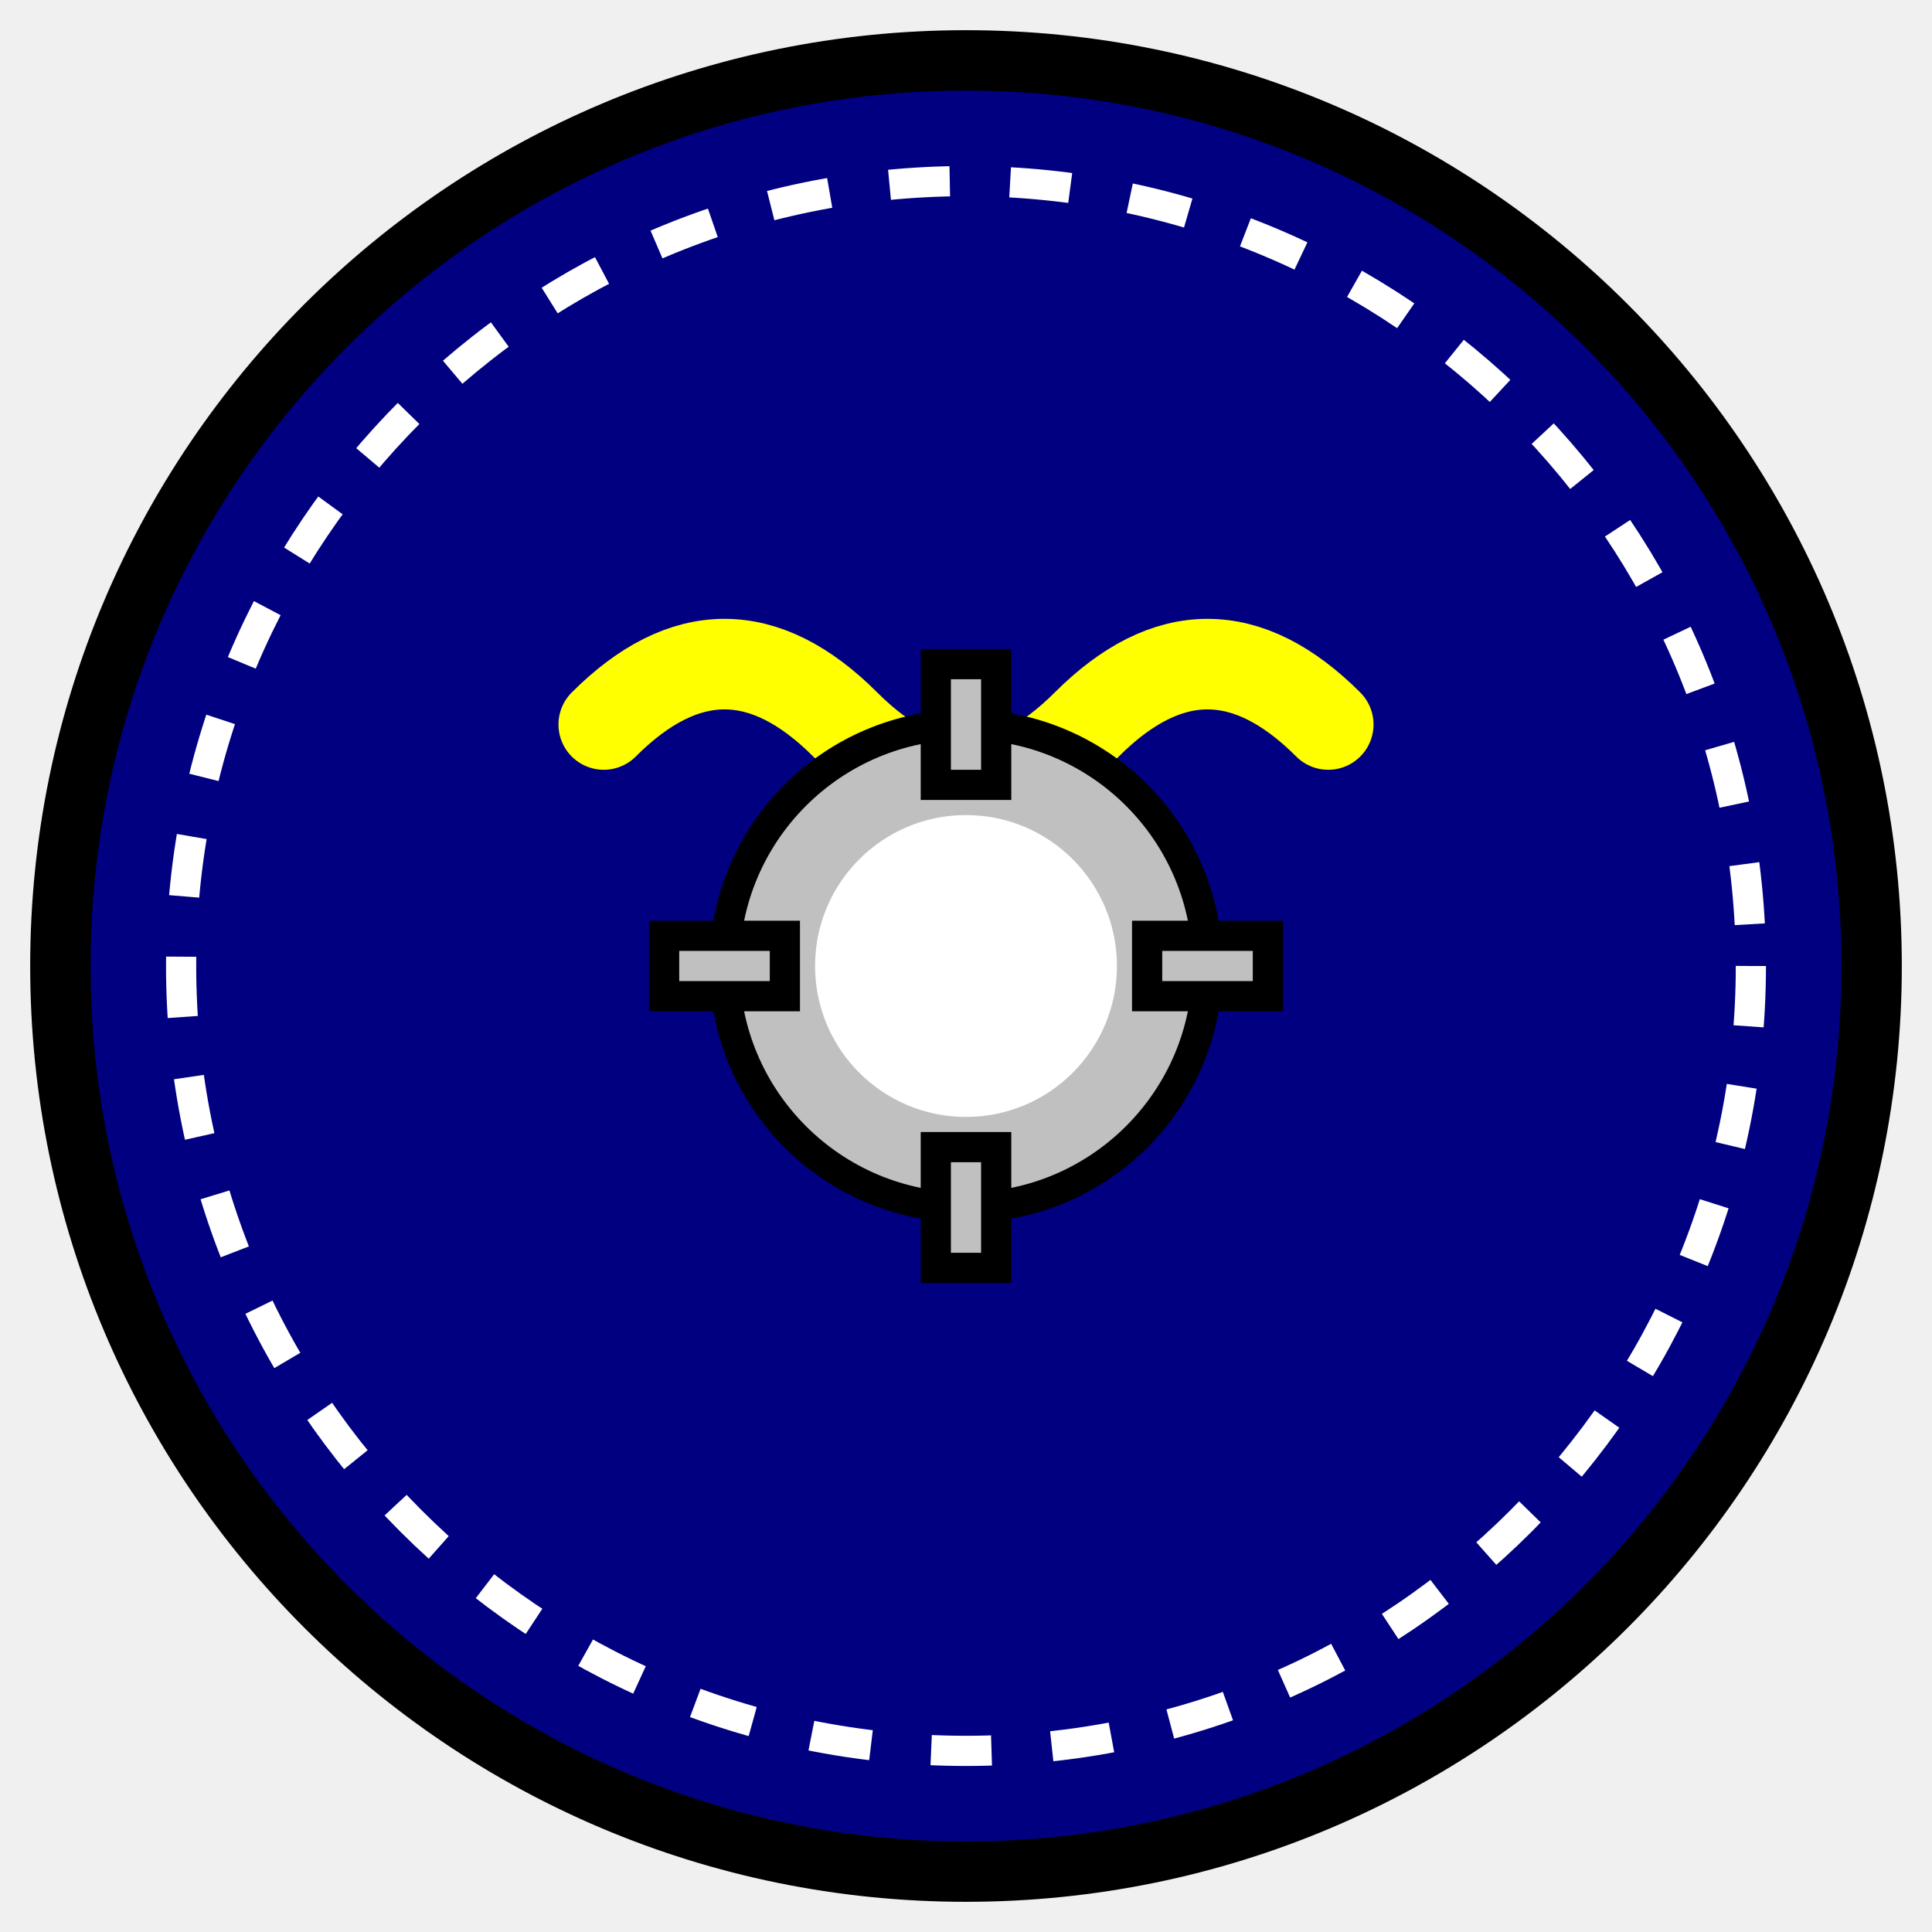
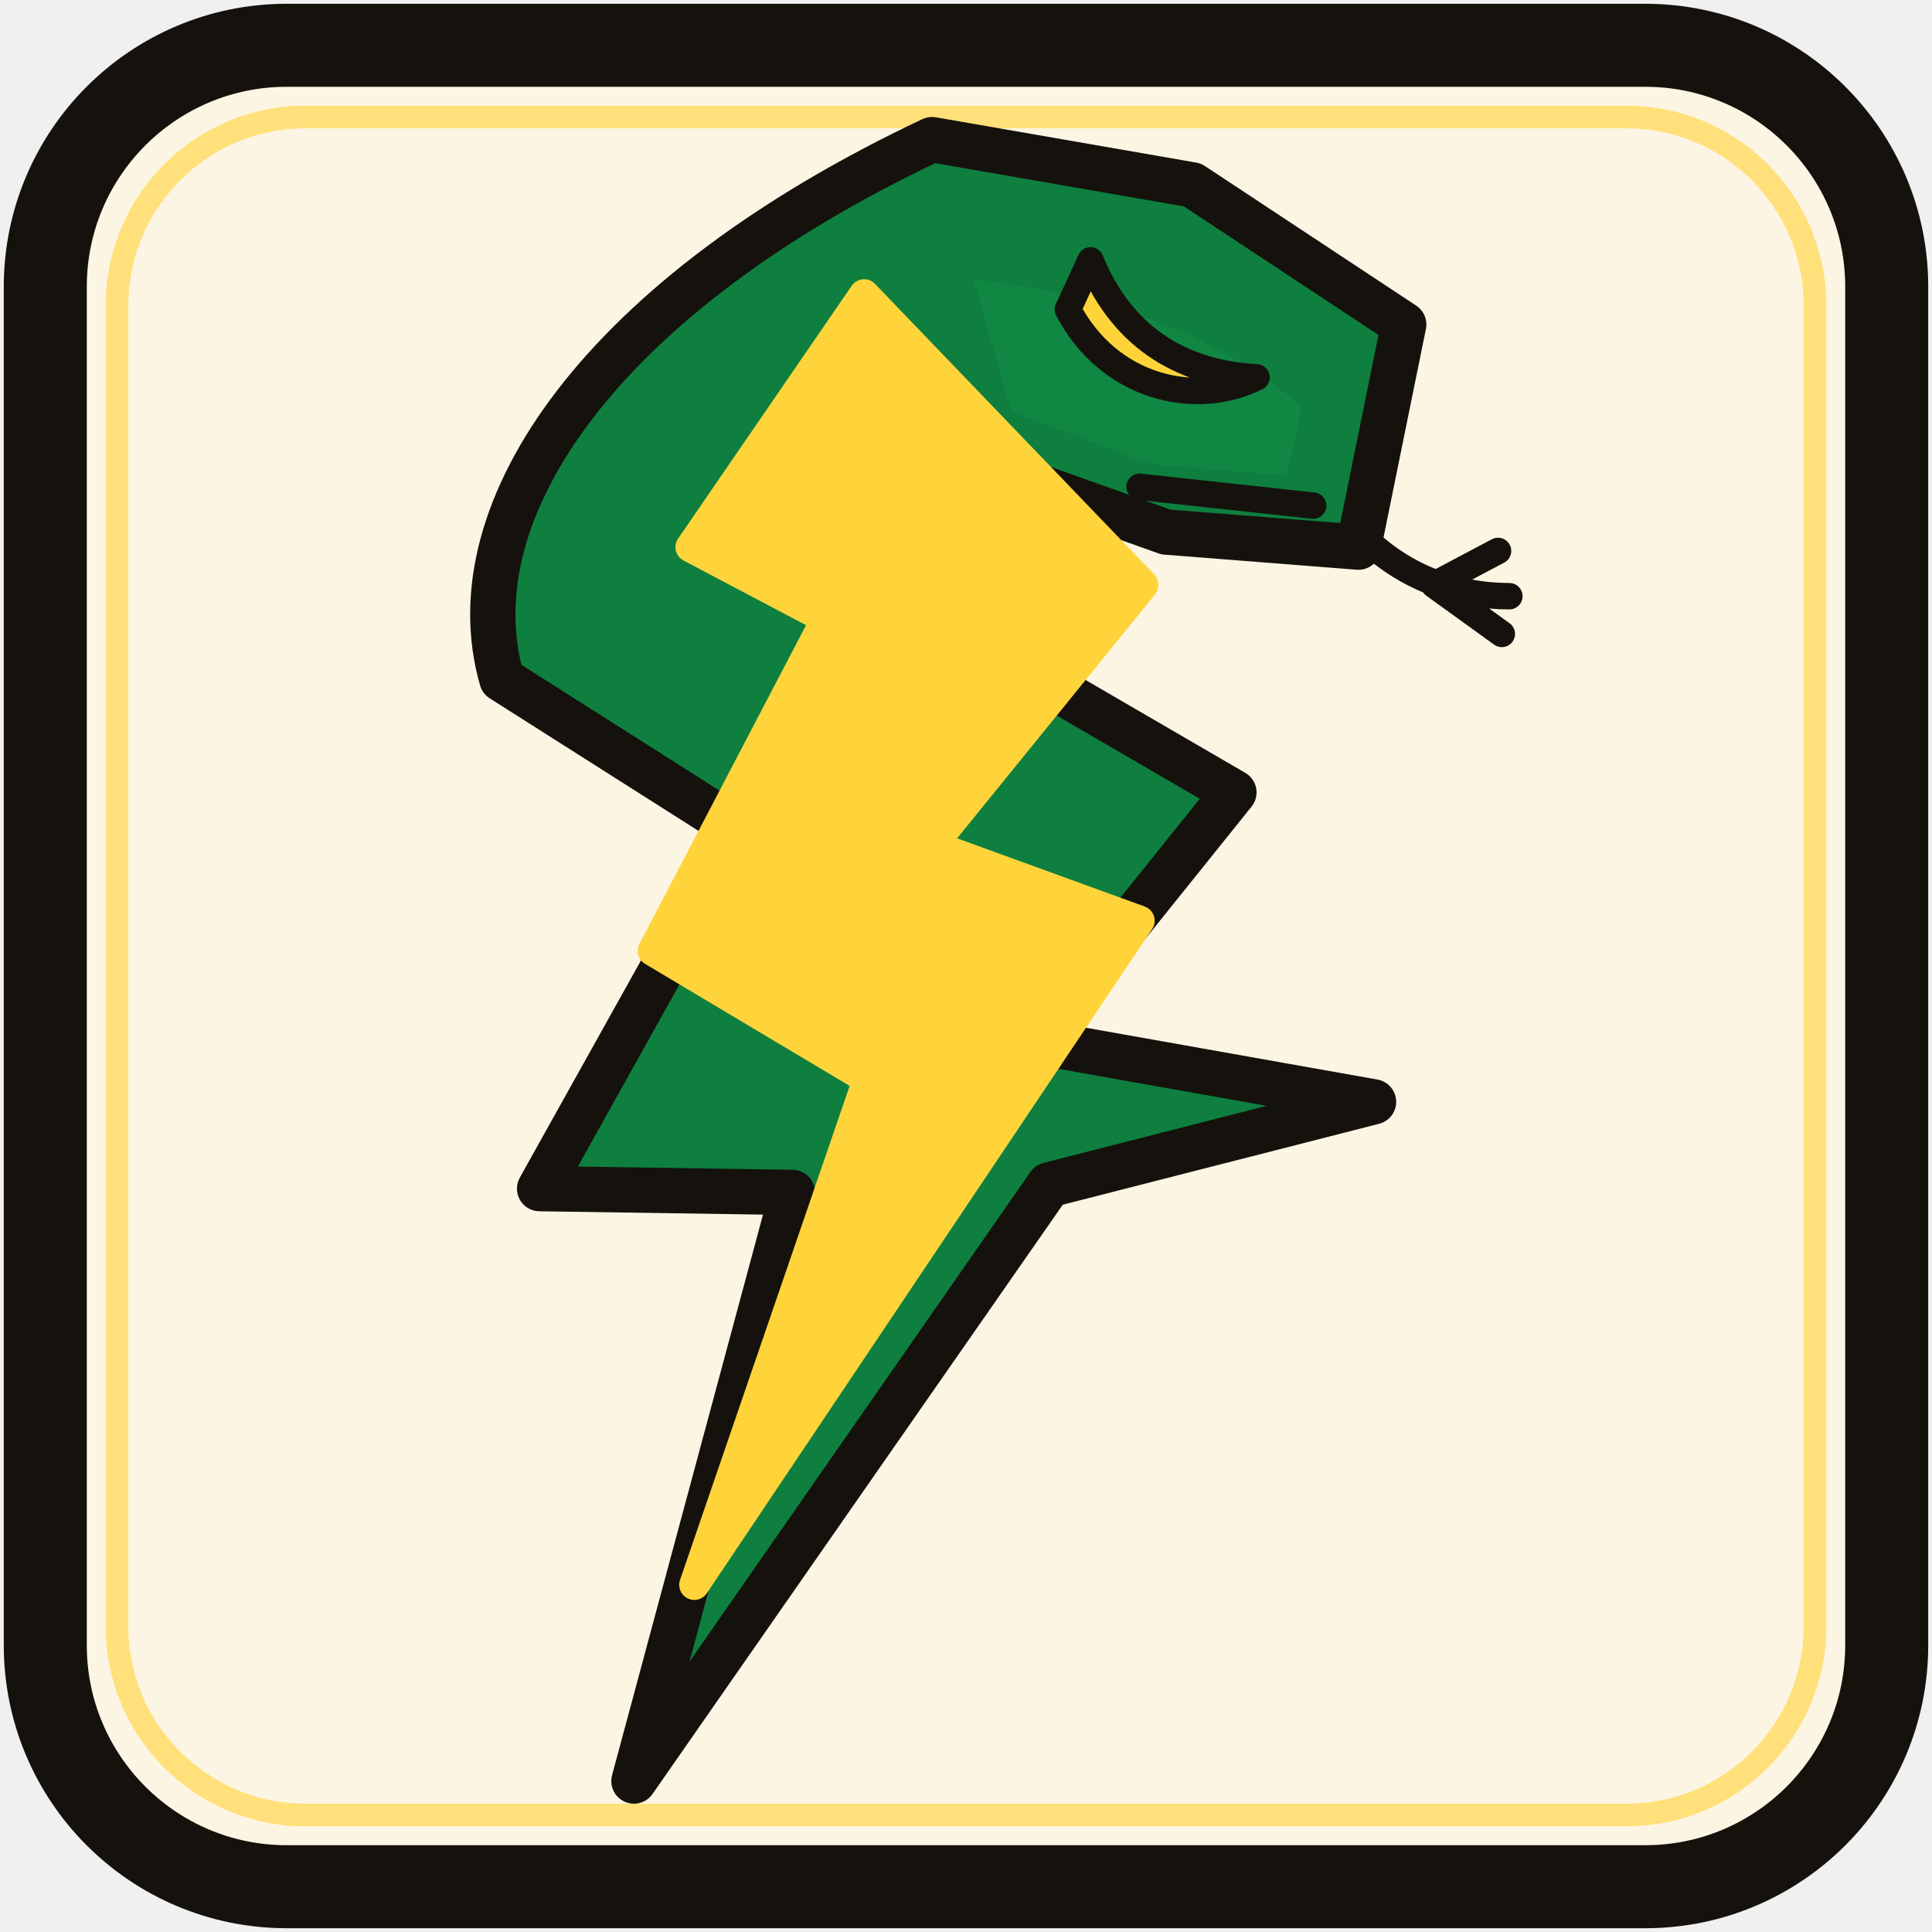
- <svg xmlns="http://www.w3.org/2000/svg" width="32" height="32" viewBox="0 0 32 32">
-   <circle cx="16" cy="16" r="15" fill="#000080" stroke="#000000" stroke-width="1" />
-   <circle cx="16" cy="16" r="13" fill="none" stroke="#ffffff" stroke-width="0.5" stroke-dasharray="1,1" />
-   <path d="M10 12 Q12 10 14 12 Q16 14 18 12 Q20 10 22 12" fill="none" stroke="#ffff00" stroke-width="1.5" stroke-linecap="round" />
-   <g transform="translate(16,16)">
-     <circle r="4" fill="#c0c0c0" stroke="#000000" stroke-width="0.5" />
-     <circle r="2.5" fill="#ffffff" />
-     <g stroke="#000000" stroke-width="0.5" fill="#c0c0c0">
-       <rect x="-0.5" y="-5" width="1" height="2" />
-       <rect x="-0.5" y="3" width="1" height="2" />
-       <rect x="-5" y="-0.5" width="2" height="1" />
-       <rect x="3" y="-0.5" width="2" height="1" />
-     </g>
-   </g>
+ <svg xmlns="http://www.w3.org/2000/svg" width="512" height="512" viewBox="0 0 512 512">
+   <rect x="12" y="12" width="488" height="488" rx="64" fill="#fdf5e3" stroke="#15120d" stroke-width="22" />
+   <rect x="31" y="31" width="450" height="450" rx="50" fill="none" stroke="#ffe07a" stroke-width="6" />
+   <path d="M247 37 L316 49 L372 86 L360 145 L309 141 L267 126 L241 160 L327 210 L274 276 L364 292 L278 314 L168 472 L210 316 L143 315 L196 220 L133 180 C120 135 160 78 247 37 Z" fill="#0e7f3f" stroke="#15120d" stroke-width="12" stroke-linejoin="round" />
+   <path d="M258 74 C291 78 323 88 345 108 L341 126 L305 123 L268 109 Z" fill="#128a45" opacity="0.8" />
+   <path d="M229 78 L183 145 L219 164 L173 252 L230 286 L184 420 L302 244 L247 224 L303 155 Z" fill="#ffd43b" stroke="#ffd43b" stroke-width="8" stroke-linejoin="round" />
+   <path d="M289 69 C298 91 315 99 333 100 C317 108 294 103 283 82 Z" fill="#ffd43b" stroke="#15120d" stroke-width="7" stroke-linejoin="round" />
+   <path d="M302 129 L348 134" stroke="#15120d" stroke-width="7" stroke-linecap="round" />
+   <path d="M361 142 C372 153 386 158 400 158 M380 155 L397 146 M380 155 L398 168" stroke="#15120d" stroke-width="7" stroke-linecap="round" stroke-linejoin="round" fill="none" />
</svg>
